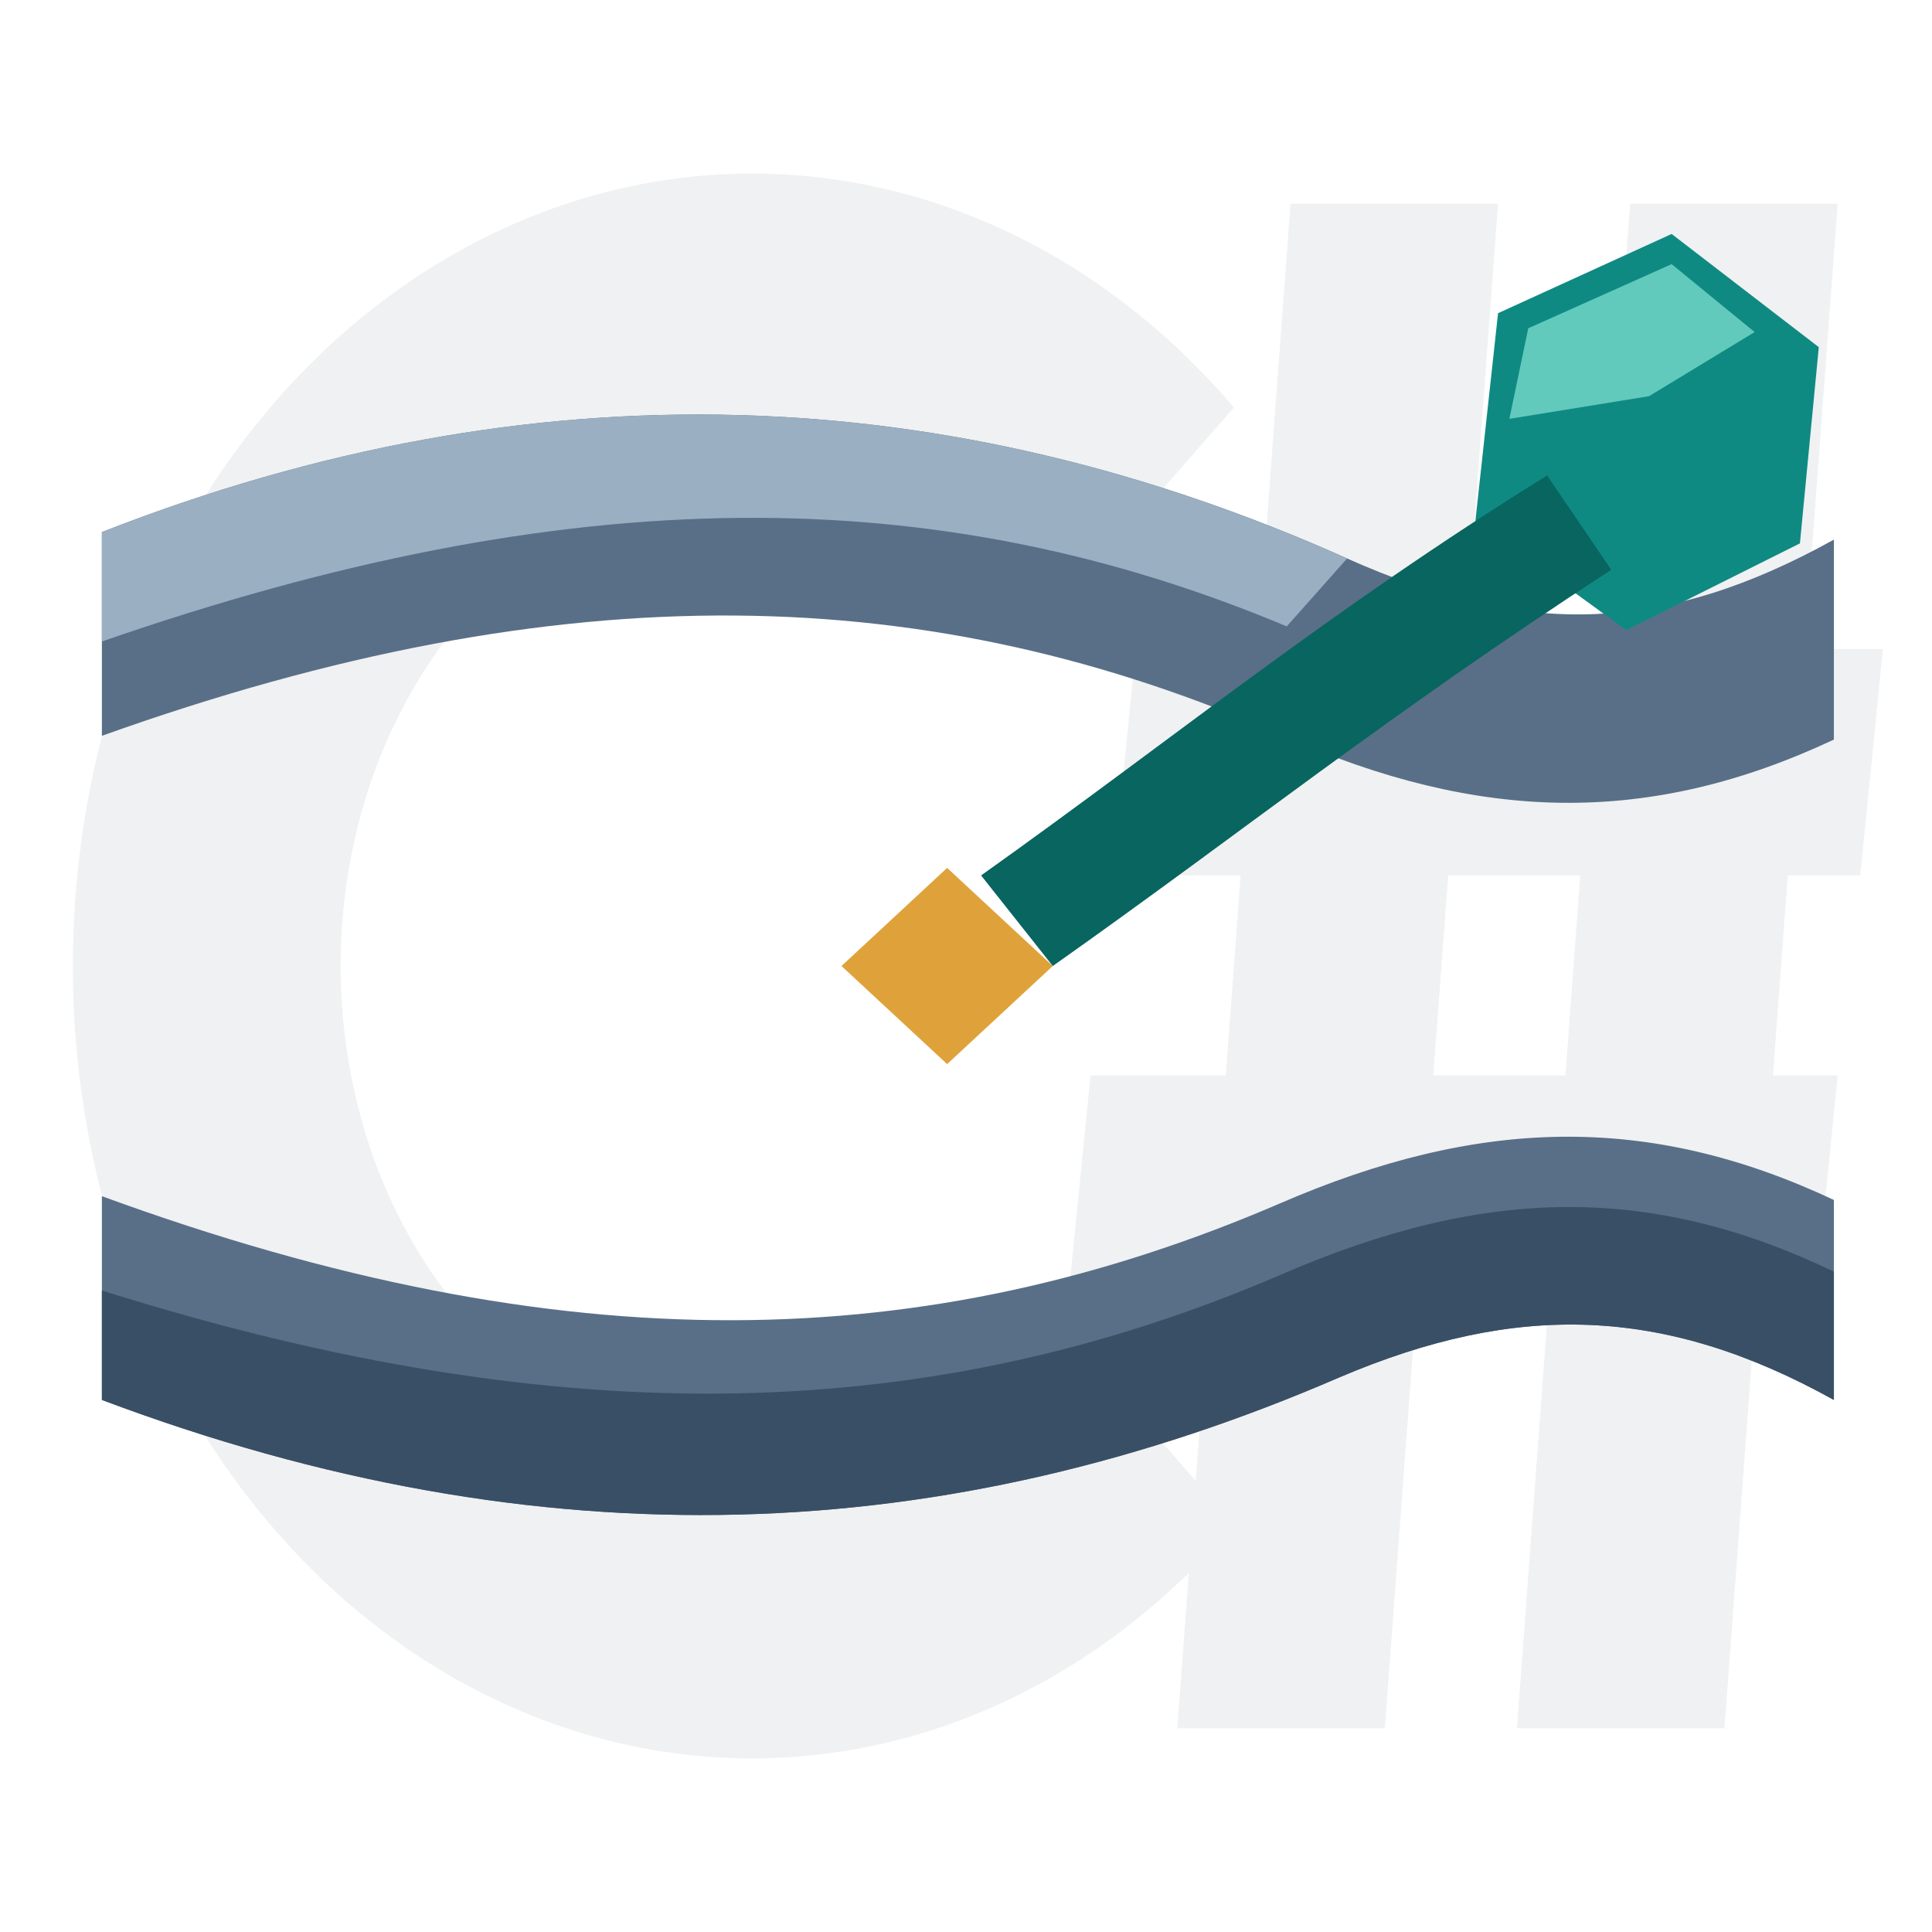
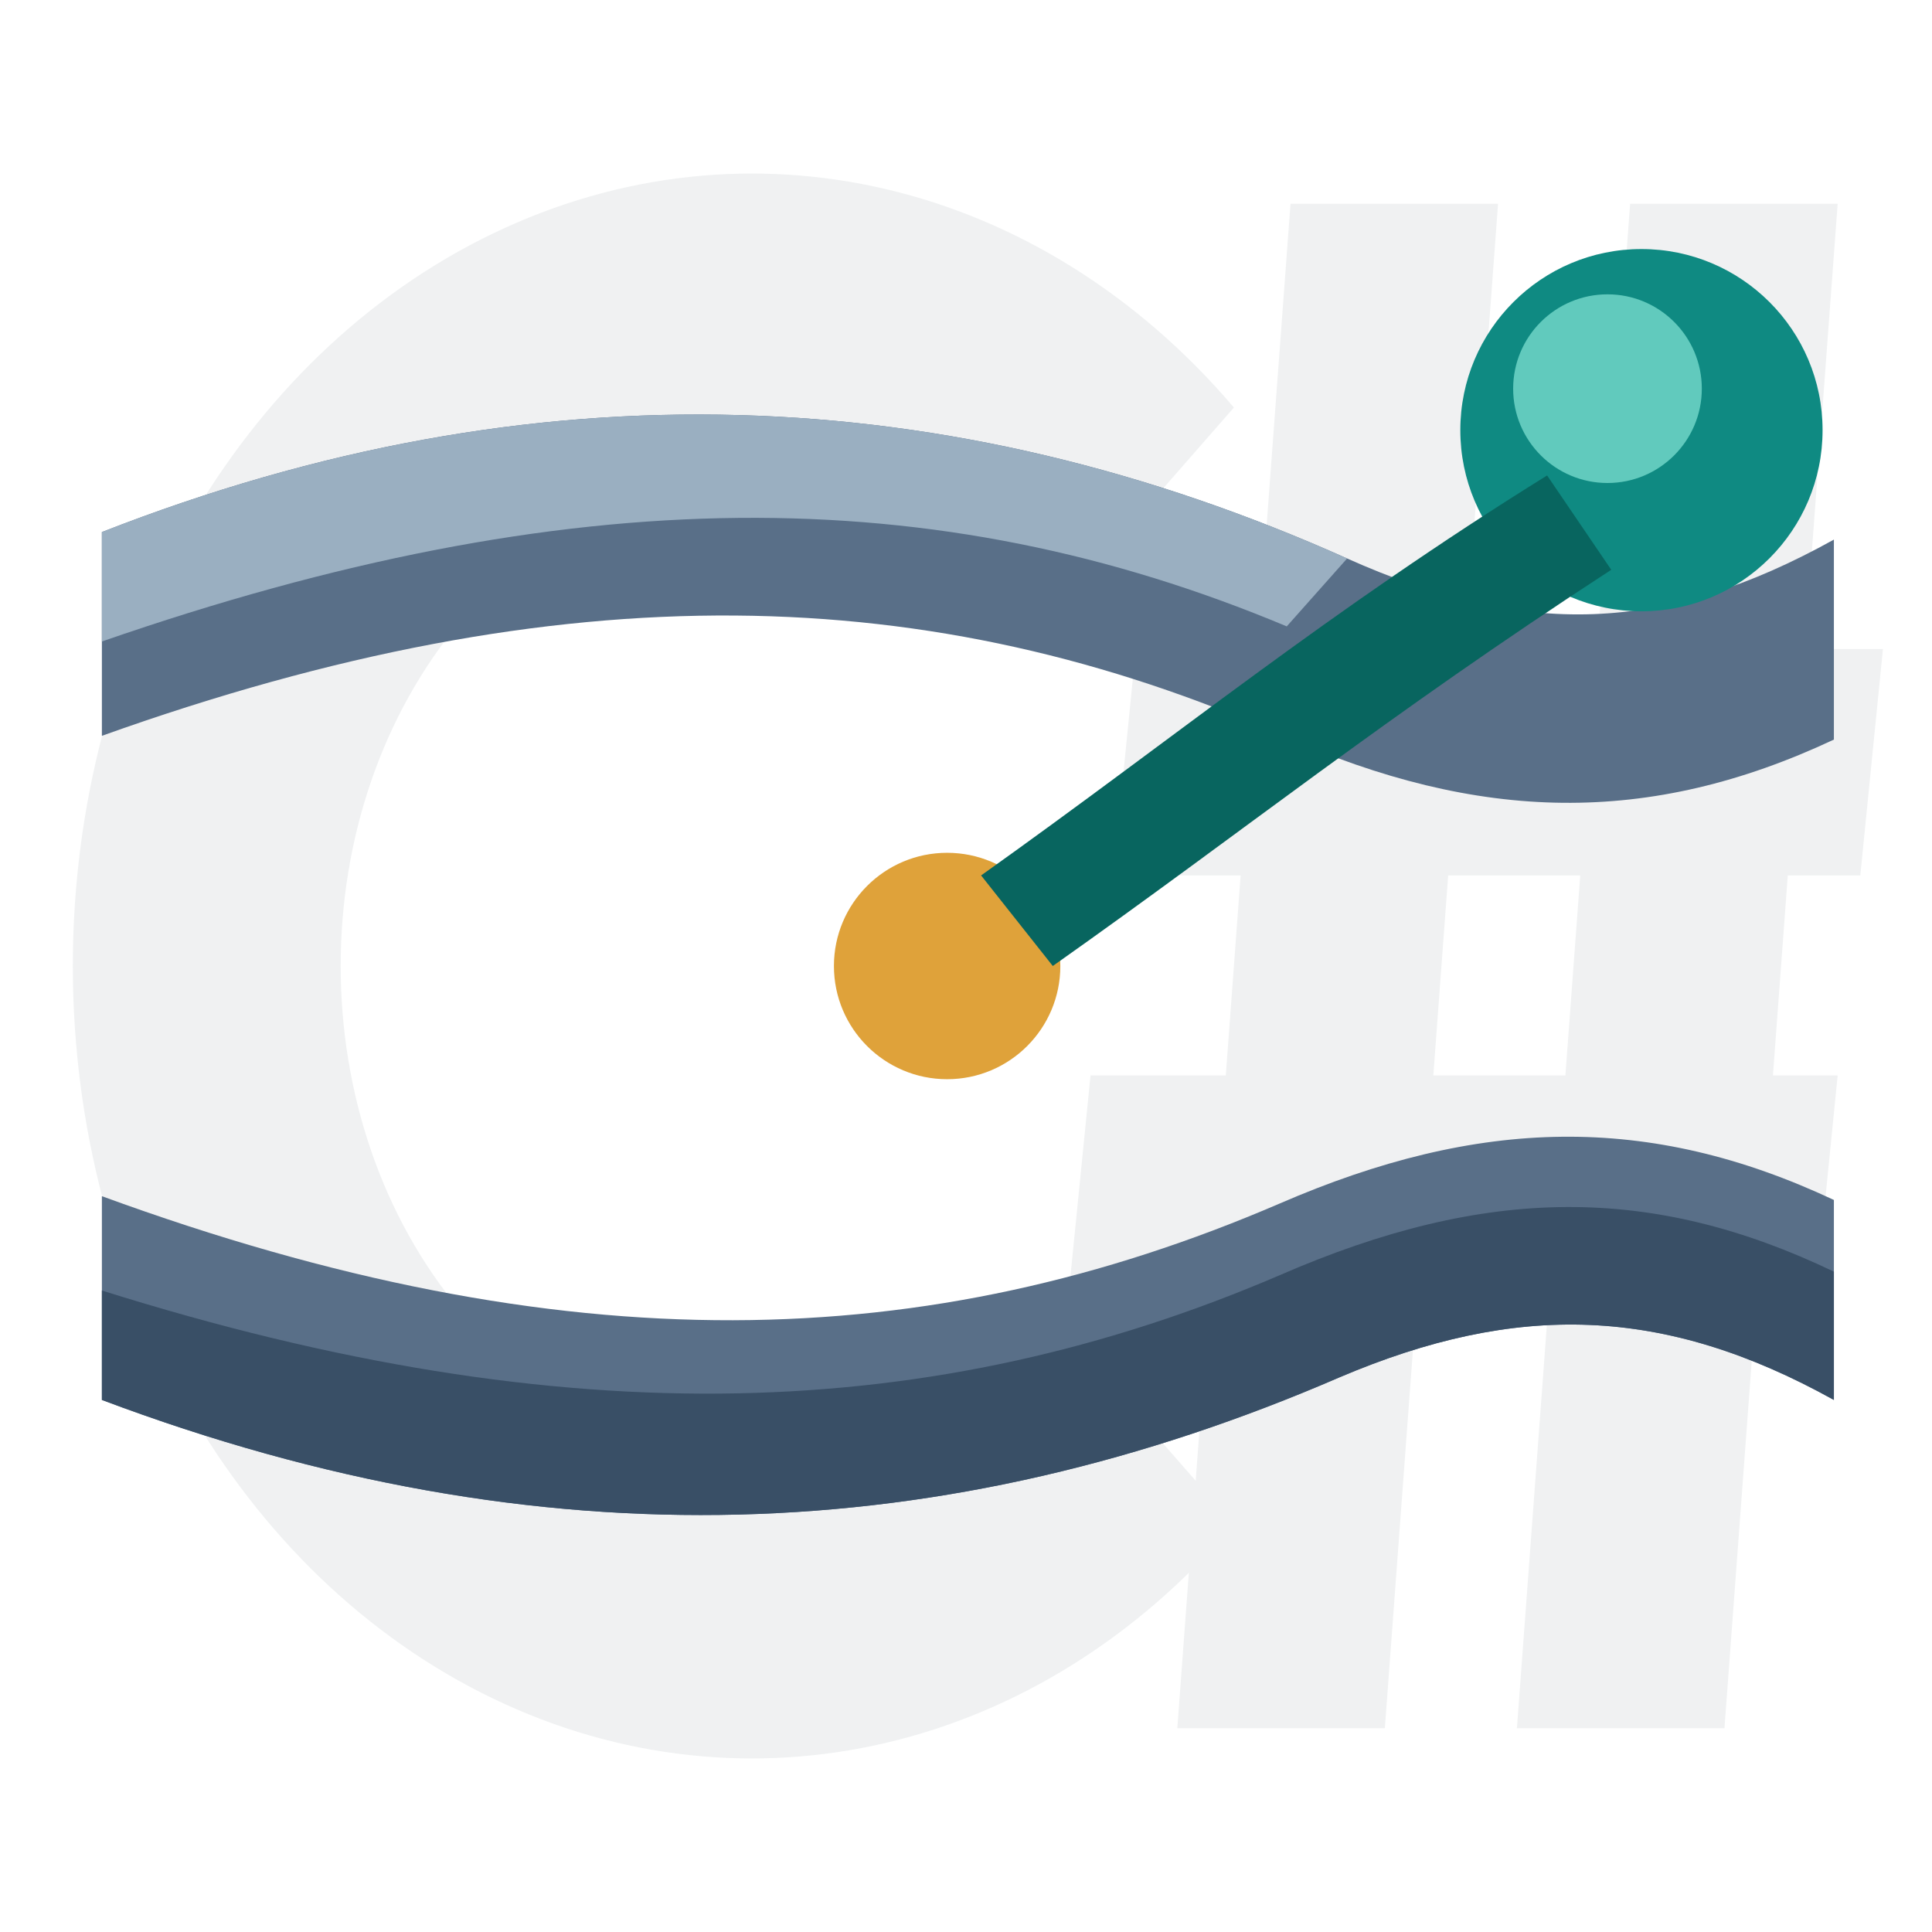
<svg xmlns="http://www.w3.org/2000/svg" viewBox="0 0 512 512" role="img" aria-labelledby="title description">
  <style>
    :root { color-scheme: light dark; }
    .language-mark { fill: #17323d; opacity: 0.07; } .python-upper { fill: #2874a6; opacity: 0.07; } .python-lower { fill: #aa8108; opacity: 0.07; }
    .primary { fill: #0f8a82; } .primary-light { fill: #61cabd; } .primary-shade { fill: #08655f; }
    .secondary { fill: #596f88; } .secondary-light { fill: #9aafc1; } .secondary-shade { fill: #394f66; }
    .accent { fill: #dfa23a; } .neutral { fill: #29393f; } .shadow { fill: #14262c; opacity: 0.22; }
    @media (prefers-color-scheme: dark) {
      .language-mark { fill: #edf6f3; opacity: 0.08; } .python-upper { fill: #7ec5ed; opacity: 0.08; } .python-lower { fill: #f1ca50; opacity: 0.08; }
      .primary { fill: #3fc6ba; } .primary-light { fill: #82dfd3; } .primary-shade { fill: #1d9389; }
      .secondary { fill: #8eabc3; } .secondary-light { fill: #c0d3e1; } .secondary-shade { fill: #607f9d; }
      .accent { fill: #f2c45d; } .neutral { fill: #e5efec; } .shadow { fill: #02090b; opacity: 0.34; }
    }
  </style>
  <g class="language-mark" aria-hidden="true">
    <path d="M327 108 A180 210 0 1 0 327 404 L278 348 A110 130 0 1 1 278 164 Z" />
    <path d="M342 54 L397 54 L367 458 L312 458 Z M432 54 L487 54 L457 458 L402 458 Z M301 172 L499 172 L493 232 L295 232 Z M289 285 L487 285 L481 345 L283 345 Z" />
  </g>
  <g aria-hidden="true">
    <path class="secondary" d="M27 141 C142 96 252 101 357 148 C404 169 441 168 486 143 L486 196 C437 219 392 218 340 195 C247 154 150 151 27 195 Z" />
    <path class="secondary-light" d="M27 141 C142 96 252 101 357 148 L341 166 C248 127 151 127 27 170 Z" />
    <path class="secondary" d="M27 371 C144 415 251 410 355 365 C402 345 441 346 486 371 L486 318 C437 295 392 296 339 319 C246 359 150 362 27 317 Z" />
    <path class="secondary-shade" d="M27 342 C151 381 248 377 339 338 C394 314 438 314 486 337 L486 371 C441 346 402 345 355 365 C251 410 144 415 27 371 Z" />
-     <path class="primary" d="M397 83 L443 62 L482 92 L477 144 L431 167 L391 138 Z" />
-     <path class="primary-light" d="M405 87 L443 70 L465 88 L437 105 L400 111 Z" />
-     <path class="accent" d="M251 230 L279 256 L251 282 L223 256 Z" />
+     <path class="primary" d="M435 66 A48 48 0 1 1 435 162 A48 48 0 1 1 435 66 Z" />
+     <path class="primary-light" d="M426 78 A25 25 0 1 1 426 128 A25 25 0 1 1 426 78 Z" />
+     <path class="accent" d="M251 226 A30 30 0 1 1 251 286 A30 30 0 1 1 251 226 Z" />
    <path class="primary-shade" d="M427 151 C367 190 330 220 279 256 L260 232 C312 195 352 162 410 126 Z" />
  </g>
</svg>
